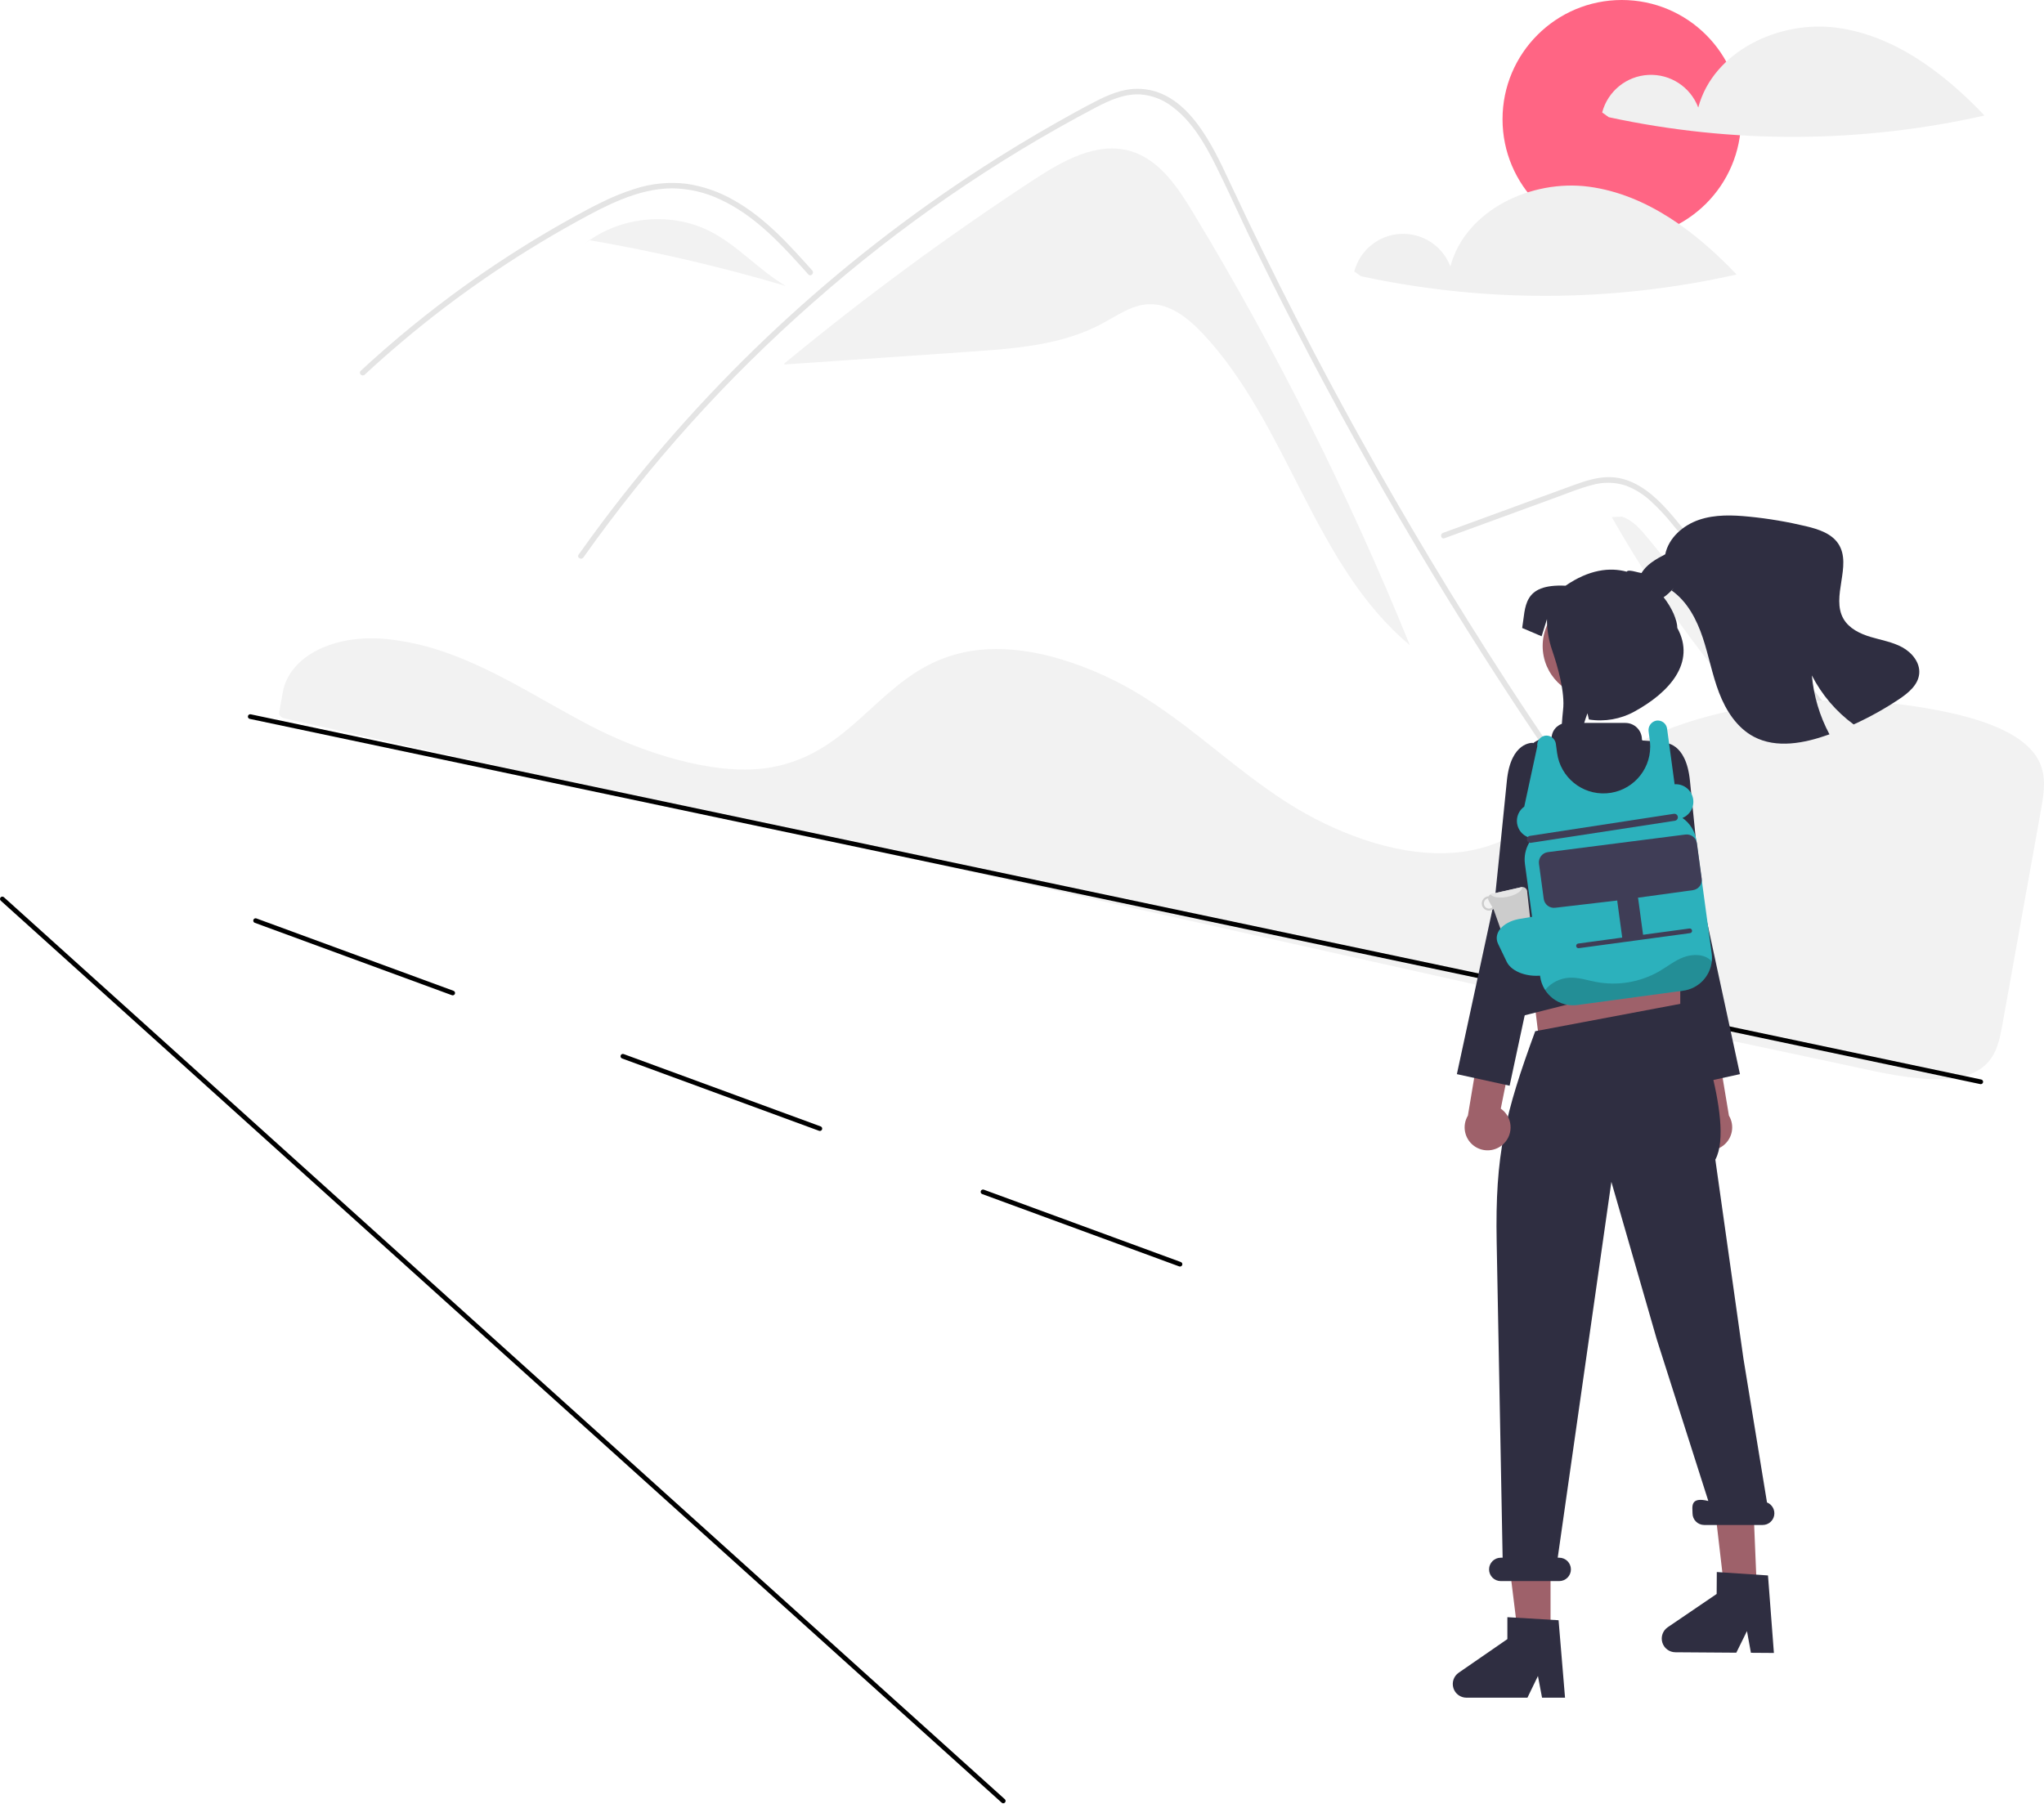
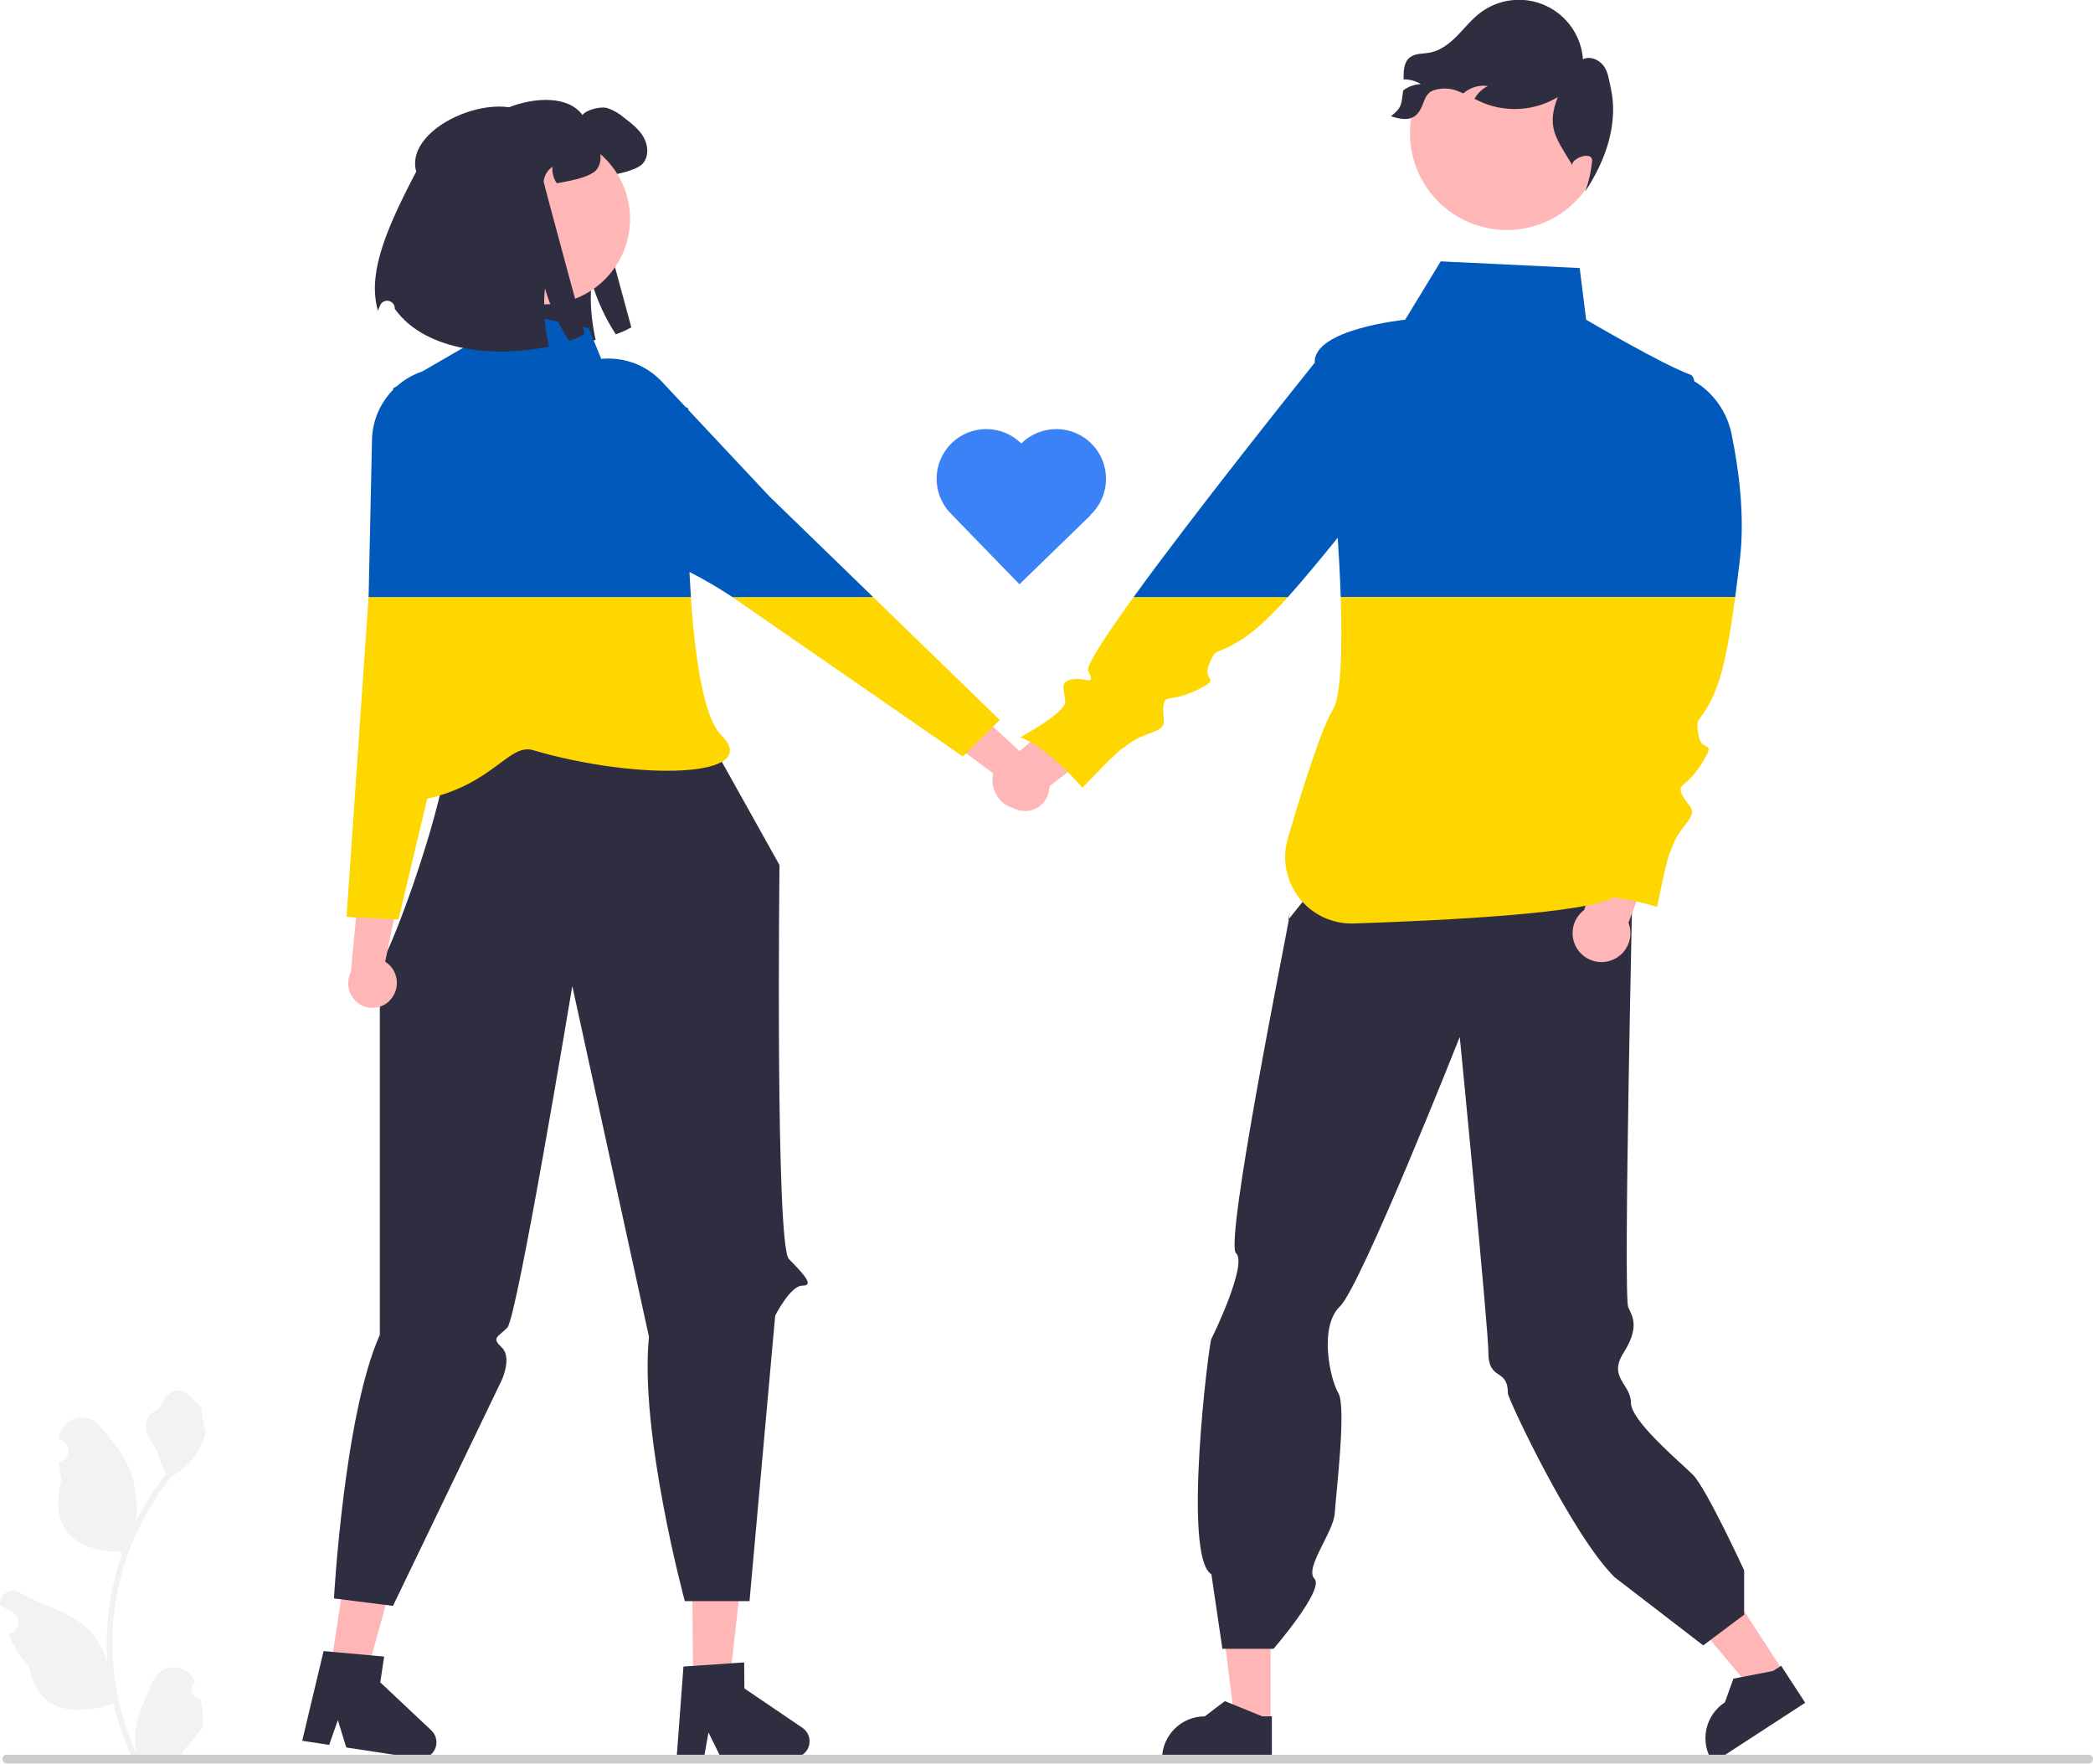
- <svg xmlns="http://www.w3.org/2000/svg" id="currentIllo" data-name="Layer 1" width="874.039" height="771.292" viewBox="0 0 874.039 771.292" class="injected-svg DownloadModal__ImageFile-sc-p17csy-5 iIfSkb grid_media">
-   <path d="M673.062,155.137c-6.611-10.934-14.444-22.608-26.712-26.178-14.207-4.135-28.802,4.079-41.181,12.184a1200.013,1200.013,0,0,0-106.794,78.684l.037.424q39.846-2.748,79.691-5.496c19.192-1.324,39.044-2.83,56.005-11.909,6.436-3.445,12.71-8.047,20.003-8.368,9.061-.398,16.962,5.93,23.17,12.541,36.727,39.109,47.355,98.916,88.558,133.276A1307.621,1307.621,0,0,0,673.062,155.137Z" transform="translate(-162.9803 -64.354)" fill="#f2f2f2" />
-   <path d="M898.816,486.852c-4.061-5.128-5.721-6.33-9.727-11.505Q840.159,412.063,797.108,344.504q-29.241-45.883-55.583-93.529-12.541-22.651-24.394-45.658-9.198-17.839-17.985-35.891c-1.675-3.437-3.303-6.891-4.923-10.352-3.817-8.139-7.563-16.318-11.585-24.346-4.583-9.151-10.162-18.744-18.578-24.891a25.346,25.346,0,0,0-13.204-5.081c-6.851-.443-13.173,2.386-19.115,5.476a615.324,615.324,0,0,0-120.996,83.438A629.917,629.917,0,0,0,412.444,302.789c-.869,1.241-2.924.055-2.047-1.193q5.18-7.325,10.565-14.492A633.399,633.399,0,0,1,582.67,136.269q15.73-10.194,32.051-19.431c5.484-3.106,10.992-6.171,16.594-9.048,5.492-2.821,11.324-5.358,17.598-5.452,21.351-.332,32.407,23.848,40,40.119q3.58,7.681,7.246,15.314,13.856,28.981,28.779,57.432,9.21,17.566,18.823,34.927,29.917,54.062,63.596,105.935c29.743,45.808,59.25,86.275,93.134,129.112C901.424,486.362,899.756,488.053,898.816,486.852Z" transform="translate(-162.9803 -64.354)" fill="#e4e4e4" />
-   <path d="M508.636,181.73c-1.24-1.383-2.473-2.766-3.722-4.149-9.846-10.889-20.411-21.652-33.931-27.894a49.228,49.228,0,0,0-20.624-4.781c-7.38.024-14.595,1.96-21.414,4.67-3.224,1.288-6.377,2.75-9.482,4.307-3.548,1.786-7.033,3.69-10.502,5.61q-9.767,5.405-19.281,11.284-18.93,11.699-36.674,25.184-9.198,6.993-18.017,14.445-8.202,6.922-16.073,14.216c-1.122,1.035-2.797-.64-1.675-1.675,1.383-1.288,2.782-2.568,4.18-3.832q5.927-5.358,12.043-10.51,11.153-9.411,22.884-18.096,18.242-13.513,37.74-25.192,9.743-5.832,19.755-11.174c2.015-1.075,4.054-2.126,6.116-3.121a97.502,97.502,0,0,1,14.54-5.919,51.724,51.724,0,0,1,21.96-2.157,57.173,57.173,0,0,1,20.261,7.009c13.275,7.42,23.572,18.894,33.591,30.091C511.323,181.184,509.655,182.867,508.636,181.73Z" transform="translate(-162.9803 -64.354)" fill="#e4e4e4" />
-   <path d="M780.643,294.569l31.811-11.635L828.249,277.157c5.144-1.881,10.276-4.023,15.593-5.37a24.6,24.6,0,0,1,14.114.18,32.529,32.529,0,0,1,11.008,6.824,89.337,89.337,0,0,1,9.029,9.642c3.439,4.133,6.827,8.308,10.23,12.47q21.068,25.765,41.86,51.755,20.792,25.989,41.306,52.198,20.564,26.274,40.845,52.767,2.484,3.246,4.965,6.494c.914,1.196,2.973.017,2.047-1.196q-20.431-26.76-41.147-53.3-20.767-26.604-41.82-52.982-21.053-26.378-42.391-52.527-5.316-6.515-10.649-13.015c-2.999-3.655-5.965-7.35-9.254-10.753-6.039-6.245-13.583-11.764-22.614-11.914-5.31-.088-10.448,1.597-15.381,3.381-5.318,1.924-10.624,3.884-15.935,5.826l-32.034,11.716-8.008,2.929c-1.421.52-.807,2.812.63,2.286Z" transform="translate(-162.9803 -64.354)" fill="#e4e4e4" />
-   <path d="M466.796,163.388c-16.166-8.308-36.868-6.681-51.723,3.699a737.726,737.726,0,0,1,83.932,19.589C487.555,179.967,478.599,169.455,466.796,163.388Z" transform="translate(-162.9803 -64.354)" fill="#f2f2f2" />
-   <path d="M414.914,167.059l-3.112,2.53c1.053-.885,2.147-1.715,3.271-2.501C415.02,167.078,414.967,167.068,414.914,167.059Z" transform="translate(-162.9803 -64.354)" fill="#f2f2f2" />
-   <path d="M867.766,294.685c-3.131-3.812-6.517-7.803-11.201-9.351l-4.373.172A496.015,496.015,0,0,0,984.306,436.543Q926.036,365.614,867.766,294.685Z" transform="translate(-162.9803 -64.354)" fill="#f2f2f2" />
-   <path d="M667.565,606.081a.992.992,0,0,1-.345-.062l-84.261-30.953a1.0 1,0,0,1,.689-1.877L667.91,604.142a1.0 1,0,0,1-.345,1.938Z" transform="translate(-162.9803 -64.354)" />
-   <path d="M513.565,548.081a.992.992,0,0,1-.345-.062l-84.261-30.953a1.0 1,0,0,1,.689-1.877L513.91,546.142a1.0 1,0,0,1-.345,1.938Z" transform="translate(-162.9803 -64.354)" />
-   <path d="M356.565,490.081a.992.992,0,0,1-.345-.062l-84.261-30.953a1.0 1,0,1,1,.689-1.877L356.91,488.142a1.0 1,0,0,1-.345,1.938Z" transform="translate(-162.9803 -64.354)" />
-   <path d="M340.778,339.738c-3.513-.785-7.07-1.405-10.583-1.837l-.511-.063c-23.321-2.777-43.01,6.958-45.796,22.645l-.495,2.838c-.309,1.795-.643,3.725-1.04,5.86-.192,1.054.867,2.132,2.407,2.476L845.649,497.037c39.607,8.564,79.087,17.024,117.337,25.144a177.652,177.652,0,0,0,21.711,3.511c10.927.926,18.927-.293,24.46-3.725l.001 0c6.877-4.253,8.607-11.157,10.019-19.078,2.846-15.997,5.877-32.793,8.897-49.538,2.661-14.758,5.316-29.477,7.832-43.574,1.478-8.369,2.281-15.869-2.879-22.891-5.596-7.598-17.581-13.494-35.623-17.527-.218-.049-.434-.097-.655-.145-56.592-12.407-117.619-2.55-151.854,24.53-3.942,3.118-7.734,6.553-11.401,9.875a158.915,158.915,0,0,1-17.302,14.232,66.95,66.95,0,0,1-10.666,5.986c-.257.125-.548.255-.851.372-.705.318-1.433.613-2.135.865a62.042,62.042,0,0,1-12.655,3.397l-.431.065c-.326.056-.678.107-1.027.147a68.206,68.206,0,0,1-7.479.589c-10.812.309-22.585-1.669-34.991-5.882a151.752,151.752,0,0,1-32.578-15.751c-10.814-6.914-20.639-14.717-30.141-22.263-4.173-3.316-8.49-6.743-12.828-10.046-.815-.622-1.618-1.23-2.434-1.842-5.313-3.969-10.177-7.354-14.871-10.348a146.281,146.281,0,0,0-37.143-17.035c-13.864-4.03-26.63-5.128-37.931-3.275a60.649,60.649,0,0,0-9.253,2.27c-13.923,4.597-23.917,13.74-33.581,22.583-12.021,10.999-24.453,22.373-44.611,25.204-23.263,3.273-53.836-7.081-74.693-17.866-6.557-3.391-13.045-7.056-19.318-10.601q-3.801-2.148-7.611-4.28c-4.993-2.785-9.099-4.982-12.918-6.915l-1.208-.614c-.673-.337-1.346-.675-2.034-1.007-4.55-2.238-8.825-4.154-13.075-5.86l-1.004-.409c-2.021-.785-3.918-1.486-5.788-2.137l-.747-.259A109.236,109.236,0,0,0,340.778,339.738Z" transform="translate(-162.9803 -64.354)" fill="#f2f2f2" />
-   <path d="M1009.981,528.062a1.009,1.009,0,0,1-.208-.021l-740-156.208a1,1,0,0,1,.413-1.957l740,156.208a1,1,0,0,1-.206,1.979Z" transform="translate(-162.9803 -64.354)" />
-   <circle cx="693.5" cy="51" r="51" fill="#ff6584" />
-   <path d="M948.516,76.224c-24.717-3.341-52.935,10.019-59.341,34.124a21.597,21.597,0,0,0-41.093,2.109l2.83,2.027a372.275,372.275,0,0,0,160.659-.726C994.377,95.688,973.233,79.565,948.516,76.224Z" transform="translate(-162.9803 -64.354)" fill="#f0f0f0" />
-   <path d="M842.516,144.224c-24.717-3.341-52.935,10.019-59.341,34.124a21.597,21.597,0,0,0-41.093,2.109l2.83,2.027a372.275,372.275,0,0,0,160.659-.726C888.377,163.688,867.233,147.565,842.516,144.224Z" transform="translate(-162.9803 -64.354)" fill="#f0f0f0" />
-   <path d="M886.872,553.437a9.76,9.76,0,0,1,1.357-14.904L872.689,461.346l17.161,5.51,12.439,74.659A9.813,9.813,0,0,1,886.872,553.437Z" transform="translate(-162.9803 -64.354)" fill="#9e616a" />
-   <path d="M863.926,390.13l10.648-8.037s9.393-.665,11.056,16.274,5.079,49.95,5.079,49.95l16.293,75.463-22.554,4.95-17.451-81.438-10.469-24.184Z" transform="translate(-162.9803 -64.354)" fill="#2f2e41" />
-   <polygon points="718.5 449 658.5 448 653.5 407 718.5 407 718.5 449" fill="#9e616a" />
-   <polygon points="663.032 699.832 649.181 699.831 642.591 646.404 663.034 646.405 663.032 699.832" fill="#9e616a" />
-   <polygon points="751.276 680.645 737.425 680.548 731.21 627.076 749.225 631.209 751.276 680.645" fill="#9e616a" />
-   <polygon points="707.954 371.691 711.092 379.851 710.465 388.011 649.04 409.286 652.088 373.574 658.993 365.414 707.954 371.691" fill="#ffb6b6" />
-   <circle cx="681.602" cy="276.32" r="21.938" fill="#9e616a" />
-   <path d="M832.208,790.486h-9.829l-1.754-9.279-4.493,9.279H790.064a5.86,5.86,0,0,1-3.33-10.682l20.817-14.377v-9.381l21.896,1.307Z" transform="translate(-162.9803 -64.354)" fill="#2f2e41" />
-   <path d="M921.523,771.351l-9.828-.069-1.689-9.292-4.558,9.248-26.067-.182a5.86,5.86,0,0,1-3.255-10.705l20.917-14.231.066-9.381,21.886,1.46Z" transform="translate(-162.9803 -64.354)" fill="#2f2e41" />
-   <path d="M918.566,706.973l-10.086-61.619-12-85c8.788-16.32-11-67-11-67l-2.793.134L819.467,505.415l.014-.061c-12.931,35.268-17.215,52.691-16.506,90.248l2.547,135.01h-.799a5,5,0,0,0,0,10h25a5,5,0,0,0,0-10h-.645l22.947-160.757L871.48,637.354l22,69c-8-2-6.758,2.634-6.758,5.258a5,5,0,0,0,5,5h25a4.995,4.995,0,0,0,1.844-9.639Z" transform="translate(-162.9803 -64.354)" fill="#2f2e41" />
-   <path d="M890.403,495.979l-2-20a3.987,3.987,0,0,0-3.605-2.995c-.833-9.527-4.339-50.629-4.549-52.421l-.008-.076-1.594-34.058a5.037,5.037,0,0,0-4.703-4.79l-8.421-.55a.446.446,0,0,1-.431-.445,7.081,7.081,0,0,0-7.081-7.081H833.08a6.63,6.63,0,0,0-6.576,5.804.44.44,0,0,1-.448.396l-.003-0a11.845,11.845,0,0,0-11.915,9.824c-3.408,19.831-10.239,64.84-6.862,89.862,1.176,8.711-1.359,1.812-1.803,9.1a5.365,5.365,0,0,0,1.336,3.89c-2.058.598-2.856,2.821-2.328,4.916l-.438-.108a4,4,0,0,0,4.856,2.901L885.502,480.836C887.644,480.296,890.943,498.121,890.403,495.979Z" transform="translate(-162.9803 -64.354)" fill="#2f2e41" />
-   <path d="M806.089,553.437a9.76,9.76,0,0,0-1.357-14.904l15.54-77.187-17.161,5.51-12.439,74.659A9.813,9.813,0,0,0,806.089,553.437Z" transform="translate(-162.9803 -64.354)" fill="#9e616a" />
-   <path d="M829.034,390.13l-10.648-8.037s-9.393-.665-11.056,16.274-5.079,49.95-5.079,49.95l-16.293,75.463,22.554,4.95,17.451-81.438,10.469-24.184Z" transform="translate(-162.9803 -64.354)" fill="#2f2e41" />
-   <path d="M868.076,321.166c4.087,1.217,7.9-2.202,10.745-5.441l-1.011,1.2c6.692,4.713,10.693,12.39,13.289,20.161,2.596,7.763,4.044,15.894,6.975,23.546,2.93,7.643,7.66,15.037,14.9,18.85,9.699,5.107,21.583,2.785,31.9-.9.137-.051.266-.094.403-.146a65.737,65.737,0,0,1-7.523-25.191,59.771,59.771,0,0,0,17.873,20.967,137.213,137.213,0,0,0,19.381-10.779c3.984-2.665,8.183-6.109,8.645-10.882.471-4.738-3.067-9.065-7.24-11.344-4.173-2.279-8.971-3.05-13.529-4.421-4.55-1.362-9.194-3.599-11.584-7.711-5.509-9.459,3.761-22.8-2.151-32.02-2.913-4.533-8.568-6.349-13.812-7.609a182.606,182.606,0,0,0-24.317-4.104c-7.189-.72-14.617-.985-21.455,1.328-6.838,2.313-13.041,7.686-14.506,14.763-3.993,2.099-8.217,4.421-10.359,8.405C862.558,313.815,863.749,319.881,868.076,321.166Z" transform="translate(-162.9803 -64.354)" fill="#2f2e41" />
-   <path d="M874.177,319.572c3.914,4.903,6.044,10.205,6.044,13.38,8.13,14.859-3.496,27.623-18.356,35.753a30.443,30.443,0,0,1-19.45,3.391l-.622-2.654-.842,2.39s-9.675,31.954-12.866,33.828c1.211-5.687,2.598-32.017,3.272-37.567.933-7.554-2.32-18.799-4.667-25.638a40.366,40.366,0,0,1-2.21-13.1v-.195l-2.285,7.34-8.319-3.549c1.548-8.878,0-18.956,18.556-18.082,10.036-6.902,18.873-7.953,26.133-5.996.937-1.448,6.339,1.264,7.9.502" transform="translate(-162.9803 -64.354)" fill="#2f2e41" />
-   <path d="M894.95,475.58a14.211,14.211,0,0,1-12.22,12.5l-45.17,6.12a14.224,14.224,0,0,1-15.99-12.18l-6.51-48.14a14.175,14.175,0,0,1,1.8-9.04l-.31-2.34a7.49,7.49,0,0,1-1.78-13.14l5.58-25.85a4.007,4.007,0,0,1,3.82-4.54,4.113,4.113,0,0,1,4.13,3.63l.51,3.8a20.001,20.001,0,0,0,39.82-2.66,20.672,20.672,0,0,0-.18-2.71l-.5-3.74a4.15,4.15,0,0,1,3.18-4.69,3.999,3.999,0,0,1,4.71,3.4l3.23,23.8a7.492,7.492,0,0,1,3.35,14.41,14.165,14.165,0,0,1,5.97,9.74l6.52,48.15A14,14,0,0,1,894.95,475.58Z" transform="translate(-162.9803 -64.354)" fill="#2cb1bc" />
-   <path d="M815.906,423.559a1.502,1.502,0,0,1,1.285-1.688l61.566-9.437a1.5,1.5,0,1,1,.402,2.973l-61.566,9.437A1.502,1.502,0,0,1,815.906,423.559Z" transform="translate(-162.9803 -64.354)" fill="#3f3d56" />
-   <path d="M823.101,448.829l-2.035-15.036a4.413,4.413,0,0,1,3.782-4.965l58.801-7.522a4.413,4.413,0,0,1,4.965,3.782l2.035,15.036a4.413,4.413,0,0,1-3.782,4.965L863.381,448.32a4.413,4.413,0,0,1,.117.489l2.079,15.36,19.819-2.682a1,1,0,1,1,.268,1.982l-19.819,2.682-8.919,1.207L838.098,469.906a1,1,0,0,1-.268-1.982l18.828-2.548-2.079-15.36a4.414,4.414,0,0,1-.017-.502l-26.496,3.097A4.413,4.413,0,0,1,823.101,448.829Z" transform="translate(-162.9803 -64.354)" fill="#3f3d56" />
-   <path d="M591.98,835.646a.998.998,0,0,1-.669-.257l-428-385.792a1,1,0,0,1,1.339-1.486l428,385.792a1,1,0,0,1-.67,1.743Z" transform="translate(-162.9803 -64.354)" />
-   <path d="M816.03,445.94a2.026,2.026,0,0,0-2.15-2.17,1.864,1.864,0,0,0-.32.04l-12.66,2.86a2.085,2.085,0,0,0-1.34,1.03,2.606,2.606,0,0,0-.55.08,3.076,3.076,0,1,0,1.36,6,3.118,3.118,0,0,0,1.24-.6l4.29,12.08a2.015,2.015,0,0,0,2.21.97l8.23-1.86a2.043,2.043,0,0,0,1.57-1.82Zm-15.85,6.98a2.2,2.2,0,0,1-.98-4.29c.04-.01.08,0,.12-.01a2.071,2.071,0,0,0,.27,1.04L801.16,452.4A2.071,2.071,0,0,1,800.18,452.92Z" transform="translate(-162.9803 -64.354)" fill="#ccc" />
-   <path d="M813.88,443.77c.12,1.6-2.62,3.44-6.29,4.17-3.37.69-6.39.21-7.24-1.05a1.919,1.919,0,0,1,.55-.22l12.66-2.86A1.864,1.864,0,0,1,813.88,443.77Z" transform="translate(-162.9803 -64.354)" fill="#e6e6e6" />
-   <path d="M807.264,475.724l-3.675-7.646c-2.153-4.479,1.789-9.245,8.787-10.624L821,456l3.607,25.202-.747.147C816.862,482.727,809.417,480.203,807.264,475.724Z" transform="translate(-162.9803 -64.354)" fill="#2cb1bc" />
-   <g opacity="0.2">
-     <path d="M894.95,475.58a14.211,14.211,0,0,1-12.22,12.5l-45.17,6.12a14.208,14.208,0,0,1-13.87-6.42,14.512,14.512,0,0,1,10.36-5.24c3.88-.2,7.64,1.09,11.44,1.81a39.589,39.589,0,0,0,26.83-4.45c3.53-2.05,6.71-4.67,10.59-6.13,3.88-1.45,8.89-1.4,11.7,1.43A4.033,4.033,0,0,1,894.95,475.58Z" transform="translate(-162.9803 -64.354)" />
-   </g>
+ <svg xmlns="http://www.w3.org/2000/svg" data-name="Layer 1" width="567.338" height="478.016" viewBox="0 0 567.338 478.016">
+   <path d="M441.806,255.712c-3.529-12.867,24.936-23.901,32.41-13.539,1.039-1.473,4.881-2.368,6.643-1.916a13.744,13.744,0,0,1,4.691,2.675c1.988,1.527,4.049,3.109,5.269,5.305,1.229,2.187,1.419,5.17-.235,7.068-1.311,1.509-5.179,2.485-7.149,2.883-1.374.28-2.531.506-3.525.669a6.739,6.739,0,0,1-1.175-4.456,5.47,5.47,0,0,0-2.386,4.013c-.027.334,11.108,41.304,11.108,41.304a24.287,24.287,0,0,1-4.203,1.889,52.848,52.848,0,0,1-6.553-14.28,45.762,45.762,0,0,0,.127,10.168,55.948,55.948,0,0,0,.958,5.631c-13.232,2.856-33.133,1.916-41.792-10.231l-.004-.151a2.067,2.067,0,0,0-3.993-.721c-.21.536-.403 1-.576,1.369C428.9,284.371,432.163,273.932,441.806,255.712Z" transform="translate(-316.3312 -210.9919)" fill="#2f2e41" />
+   <polygon points="187.875 456.283 197.734 456.2 202.098 417.287 187.548 417.41 187.875 456.283" fill="#ffb6b6" />
+   <path d="M533.853,679.343,518.108,668.663l-.059-7.055-3.386.227-10.496.724-2.573.171-1.868,24.935,7.396-.067,1.26-6.991,3.431,6.956,19.601-.164a4.408,4.408,0,0,0,2.439-8.055Z" transform="translate(-316.3312 -210.9919)" fill="#2f2e41" />
+   <polygon points="89.571 452.439 99.318 453.92 109.798 416.192 95.412 414.006 89.571 452.439" fill="#ffb6b6" />
+   <path d="M433.261,680.048l-13.853-13.042,1.06-6.975-3.379-.313-10.477-.95-2.568-.239-5.798,24.323,7.313,1.107,2.353-6.703,2.285,7.412,19.379,2.947a4.408,4.408,0,0,0,3.685-7.566Z" transform="translate(-316.3312 -210.9919)" fill="#2f2e41" />
+   <path d="M499.672,395.413l27.953,50.064s-1.166,102.965,2.549,106.784,7.078,7.244,3.715,7.213-7.434,8.153-7.434,8.153l-6.957,77.364h-17.543s-12.344-45.623-9.713-71.64l-20.782-95.077S456.528,568.188,453.837,570.879s-4.314,2.672-1.484,5.372,0,8.808,0,8.808l-29.498,61.221-16-2.018s2.774-49.979,12.433-71.435V471.432c-.728,8.693,33.303-79.296,12.493-72.691C438.365,396.651,499.672,395.413,499.672,395.413Z" transform="translate(-316.3312 -210.9919)" fill="#2f2e41" />
+   <path d="M422.318,481.805a6.821,6.821,0,0,0-.702-9.488,6.544,6.544,0,0,0-.876-.634l4.751-23.317-10.984-6.574-3.055,32.646a6.802,6.802,0,0,0,1.568,8.155,6.51,6.51,0,0,0,9.183-.651Q422.262,481.874,422.318,481.805Z" transform="translate(-316.3312 -210.9919)" fill="#ffb6b6" />
+   <path d="M593.233,430.754a6.821,6.821,0,0,1-5.816-7.529,6.543,6.543,0,0,1,.228-1.057l-19.113-14.177,3.782-12.229,24.082,22.251a6.802,6.802,0,0,1,4.281,7.116,6.51,6.51,0,0,1-7.268,5.651Q593.321,430.767,593.233,430.754Z" transform="translate(-316.3312 -210.9919)" fill="#ffb6b6" />
+   <circle cx="147.594" cy="59.322" r="23.183" fill="#ffb6b6" />
+   <path d="M437.826,245.399" transform="translate(-316.3312 -210.9919)" fill="#2f2e41" />
+   <polygon points="483.533 453.271 475.415 458.549 451.193 429.75 463.174 421.96 483.533 453.271" fill="#ffb6b6" />
+   <path d="M805.657,672.546,780.694,688.777l-.205-.316a11.59,11.59,0,0,1,3.398-16.034l.001-0,2.31-6.424,10.757-2.072,2.179-1.417Z" transform="translate(-316.3312 -210.9919)" fill="#2f2e41" />
+   <polygon points="344.417 467.102 334.734 467.101 330.128 429.753 344.419 429.754 344.417 467.102" fill="#ffb6b6" />
+   <path d="M661.089,688.195l-29.776-.001v-.377a11.59,11.59,0,0,1,11.59-11.589h.001l5.439-4.126,10.148,4.127,2.599 0Z" transform="translate(-316.3312 -210.9919)" fill="#2f2e41" />
+   <path d="M760.974,447.632l-86.829,1.909-8.607,10.758s.744-3.793.082.373-17.414,87.23-14.247,90.016-6.004,22.02-6.678,23.193-7.933,59.07,0,63.831l2.98,20.209h13.866s13.891-16.075,11.095-18.989,5.2-12.604,5.505-17.8,3.225-28.764.963-32.542-5.319-17.96.418-23.458,32.498-73.057,32.498-73.057,7.776,79.202,7.758,85.421c-.024,8.088,5.287,4.085,5.287,11.185,0,1.434,17.294,38.303,28.916,49.827l24.035,18.488,11.093-8.32v-12.018s-10.28-22.298-13.866-25.884-16.827-14.563-16.827-19.584-6.233-6.77-2.041-13.426,2.758-9.525,1.324-12.394,1.286-120.415,1.286-120.415Z" transform="translate(-316.3312 -210.9919)" fill="#2f2e41" />
+   <circle cx="408.437" cy="36.107" r="26.238" fill="#ffb6b6" />
+   <path d="M745.729,457.66l7.386-22.233,13.289,2.447-8.645,23.228a7.843,7.843,0,1,1-12.03-3.442Z" transform="translate(-316.3312 -210.9919)" fill="#ffb6b6" />
+   <path d="M592.555,414.694l18.096-14.878,9.942,9.152L600.901,424.017a7.843,7.843,0,1,1-8.346-9.323Z" transform="translate(-316.3312 -210.9919)" fill="#ffb6b6" />
+   <path d="M693.353,242.509c2.829.878,5.556,1.396,7.395-.924s1.359-4.973,4.095-6.092a9.679,9.679,0,0,1,6.989.324c.398.148.786.314,1.165.481.213-.185.425-.36.656-.527a8.337,8.337,0,0,1,6-1.461,8.18,8.18,0,0,0-3.633,3.467c.758.379,1.525.758,2.302,1.082a22.697,22.697,0,0,0,20.254-1.535c-3.032,7.987-.675,10.834,3.772,18.128l.176.425c-.444-1.913,5.371-4.123,5.371-1.35a33.125,33.125,0,0,1-1.849,8.32c5.704-8.588,9.069-18.636,6.859-28.278-.471-2.024-.684-4.197-1.969-5.842-1.285-1.636-3.651-2.598-5.519-1.673a17.396,17.396,0,0,0-27.992-12.48c-2.311,1.784-4.132,4.123-6.194,6.203s-4.502,3.975-7.386,4.493c-1.83.324-3.892.129-5.352,1.285-1.692,1.34-1.71,3.698-1.701,5.963a8.327,8.327,0,0,1,4.687,1.285,8.148,8.148,0,0,0-4.733,1.664.508.508,0,0,0-.074.055C696.172,239.328,696.375,240.133,693.353,242.509Z" transform="translate(-316.3312 -210.9919)" fill="#2f2e41" />
+   <path d="M370.59,671.321a2.269,2.269,0,0,1-1.645-3.933l.155-.618q-.031-.074-.062-.148a6.094,6.094,0,0,0-11.241.042c-1.839,4.428-4.179,8.864-4.756,13.546a18.029,18.029,0,0,0,.316,6.2,72.281,72.281,0,0,1-6.575-30.021,69.764,69.764,0,0,1,.433-7.783q.358-3.178.995-6.31a73.119,73.119,0,0,1,14.5-30.99,19.459,19.459,0,0,0,8.093-8.397,14.843,14.843,0,0,0,1.35-4.056c-.394.052-1.486-5.949-1.188-6.317-.549-.833-1.532-1.247-2.131-2.06-2.982-4.043-7.091-3.337-9.236,2.157-4.582,2.313-4.627,6.148-1.815,9.837,1.789,2.347,2.035,5.522,3.604,8.035-.162.207-.329.407-.491.614a73.591,73.591,0,0,0-7.681,12.169,30.592,30.592,0,0,0-1.826-14.21c-1.748-4.217-5.025-7.769-7.91-11.415a6.279,6.279,0,0,0-11.184,3.083q-.009.081-.017.161.643.363,1.259.77a3.078,3.078,0,0,1-1.241,5.602l-.063.01a30.626,30.626,0,0,0,.807,4.579c-3.702,14.316,4.29,19.53,15.701,19.764.252.129.497.258.749.381a75.115,75.115,0,0,0-4.043,19.028,71.243,71.243,0,0,0,.052,11.503l-.019-.136a18.826,18.826,0,0,0-6.427-10.87c-4.946-4.063-11.933-5.559-17.268-8.824a3.533,3.533,0,0,0-5.411,3.437l.022.143a20.677,20.677,0,0,1,2.319,1.117q.643.363,1.259.77a3.078,3.078,0,0,1-1.241,5.602l-.063.01c-.045.006-.084.013-.129.019a30.654,30.654,0,0,0,5.639,8.829c2.315,12.497,12.256,13.683,22.89,10.044h.006a75.093,75.093,0,0,0,5.044,14.726h18.02c.065-.2.123-.407.181-.607a20.474,20.474,0,0,1-4.986-.297c1.337-1.641,2.674-3.294,4.011-4.935a1.121,1.121,0,0,0,.084-.097c.678-.84,1.363-1.673,2.041-2.512l0-.001a29.99,29.99,0,0,0-.879-7.64Z" transform="translate(-316.3312 -210.9919)" fill="#f2f2f2" />
+   <path d="M316.999,687.818a1.186,1.186,0,0,0,1.19,1.19h564.29a1.19,1.19,0,1,0,0-2.38h-564.29A1.187,1.187,0,0,0,316.999,687.818Z" transform="translate(-316.3312 -210.9919)" fill="#ccc" />
+   <path d="M503.213,366.022c.111,2.279.242,4.56.394,6.82h11.261l-.161-.111A121.192,121.192,0,0,0,503.213,366.022Z" transform="translate(-316.3312 -210.9919)" fill="none" />
+   <path d="M410.267,459.537l14.065.698,7.806-32.744c17.946-4.035,22.203-15.069,28.655-13.17,28.622,8.426,62.638,7.533,51.062-4.042-4.746-4.746-7.11-20.5-8.248-37.437h-87.366Z" transform="translate(-316.3312 -210.9919)" fill="#fed701" />
+   <polygon points="198.537 161.851 260.993 205.057 270.992 195.141 236.689 161.851 198.537 161.851" fill="#fed701" />
+   <path d="M524.86,345.514,502.855,322.038c.007-.246.012-.386.012-.386l-.671-.317-6.401-6.829a19.867,19.867,0,0,0-14.211-6.326,20.389,20.389,0,0,0-2.273.092l-3.397-8.322-28.416-6.028-5.642,11.357-11.017,6.378a19.901,19.901,0,0,0-6.907,3.999l-1.076.623.08.327a19.838,19.838,0,0,0-5.77,13.604l-.914,42.49-.01.142h87.366c-.152-2.26-.283-4.541-.394-6.82a121.192,121.192,0,0,1,11.495,6.709l.161.111h38.152Z" transform="translate(-316.3312 -210.9919)" fill="#015abb" />
+   <path d="M611.318,392.877c2.271,4.488-.919,1.46-4.488,2.271-3.569.811-1.839,2.92-1.758,6.029s-12.194,9.652-12.194,9.652c7.489,2.677,16.87,13.681,16.87,13.681s9.085-9.571,10.734-10.571c1.649-1,2.569-2.46,7.787-4.272,5.218-1.811,3.028-3.19,3.407-7.029.379-3.839,1.649-1,8.976-4.542s1.379-2.19,3.407-7.029c2.028-4.84,1.379-2.19,7.976-6.191,3.965-2.405,7.904-5.937,13.384-12.033H623.607C615.895,383.496,610.644,391.544,611.318,392.877Z" transform="translate(-316.3312 -210.9919)" fill="#fed701" />
+   <path d="M787.938,362.778c1.465-12.211-.388-25.251-2.272-34.267a21.716,21.716,0,0,0-10.058-14.167c-.191-.979-.531-1.606-1.052-1.791-7.458-2.651-28.277-14.899-28.277-14.899l-1.745-14.006L706.86,281.837l-9.64,15.816s-24.972,2.51-24.509,11.652c-6.048,7.543-32.968,41.249-49.104,63.538h41.813c3.637-4.046,7.953-9.219,13.41-15.949.037-.046.072-.093.109-.139.367,5.456.649,10.914.817,16.088H786.67C787.076,369.808,787.494,366.474,787.938,362.778Z" transform="translate(-316.3312 -210.9919)" fill="#015abb" />
+   <path d="M786.67,372.843H679.756c.477,14.703.022,27.101-2.118,30.515-3.004,4.792-8.089,20.829-12.222,34.91a17.995,17.995,0,0,0,17.859,23.046c25.642-.845,63.164-2.802,70.477-7.093a81.014,81.014,0,0,1,11.758,2.584s2.588-12.94,3.45-14.665c.863-1.725.863-3.45,4.313-7.764,3.451-4.313.863-4.313-.863-7.764-1.725-3.45.863-1.725,5.176-8.626,4.313-6.901,0-2.588-.863-7.764-.863-5.176,0-2.588,3.451-9.489C783.033,395.016,784.708,387.513,786.67,372.843Z" transform="translate(-316.3312 -210.9919)" fill="#fed701" />
+   <path d="M429.153,257.519c-3.529-12.867,24.936-23.901,32.41-13.539,1.039-1.473,4.881-2.368,6.643-1.916a13.744,13.744,0,0,1,4.691,2.675c1.988,1.527,4.049,3.109,5.269,5.305,1.229,2.187,1.419,5.17-.235,7.068-1.311,1.509-5.179,2.485-7.149,2.883-1.374.28-2.531.506-3.525.669a6.739,6.739,0,0,1-1.175-4.456,5.47,5.47,0,0,0-2.386,4.013c-.027.334,11.108,41.304,11.108,41.304a24.287,24.287,0,0,1-4.203,1.889,52.848,52.848,0,0,1-6.553-14.28,45.762,45.762,0,0,0,.127,10.168,55.95,55.95,0,0,0,.958,5.631c-13.232,2.856-33.133,1.916-41.792-10.231l-.004-.151a2.067,2.067,0,0,0-3.993-.721c-.21.536-.403 1-.576,1.369C416.247,286.179,419.51,275.74,429.153,257.519Z" transform="translate(-316.3312 -210.9919)" fill="#2f2e41" />
+   <path d="M593.272,331.109l0,0c-.034.033-.065.067-.098.1a13.472,13.472,0,0,0-18.874-.102l0,0a13.472,13.472,0,0,0-.401,18.921l-.003.003.126.13,0,0,18.649,19.202L612.003,350.587l-.054-.055c.032-.031.066-.06.099-.091l0,0a13.474,13.474,0,0,0,.278-19.054l0,0A13.474,13.474,0,0,0,593.272,331.109Z" transform="translate(-316.3312 -210.9919)" fill="#3b82f6" />
</svg>
